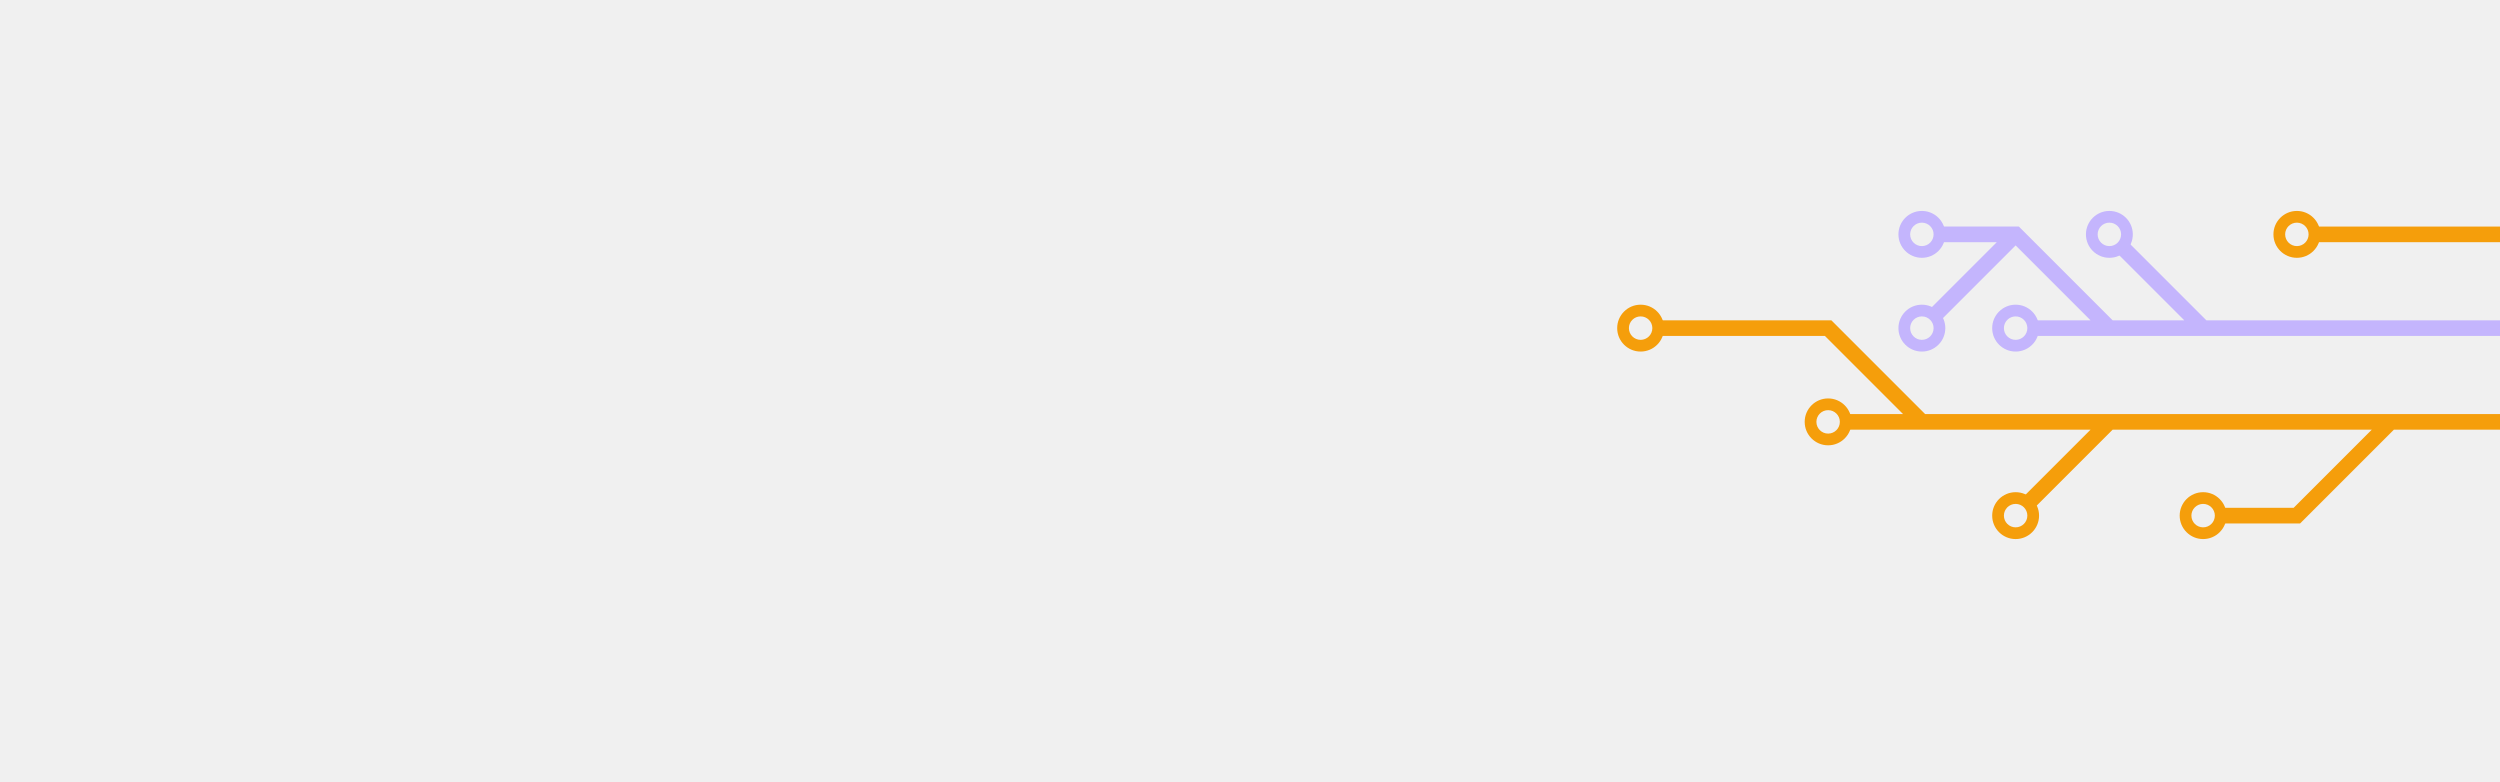
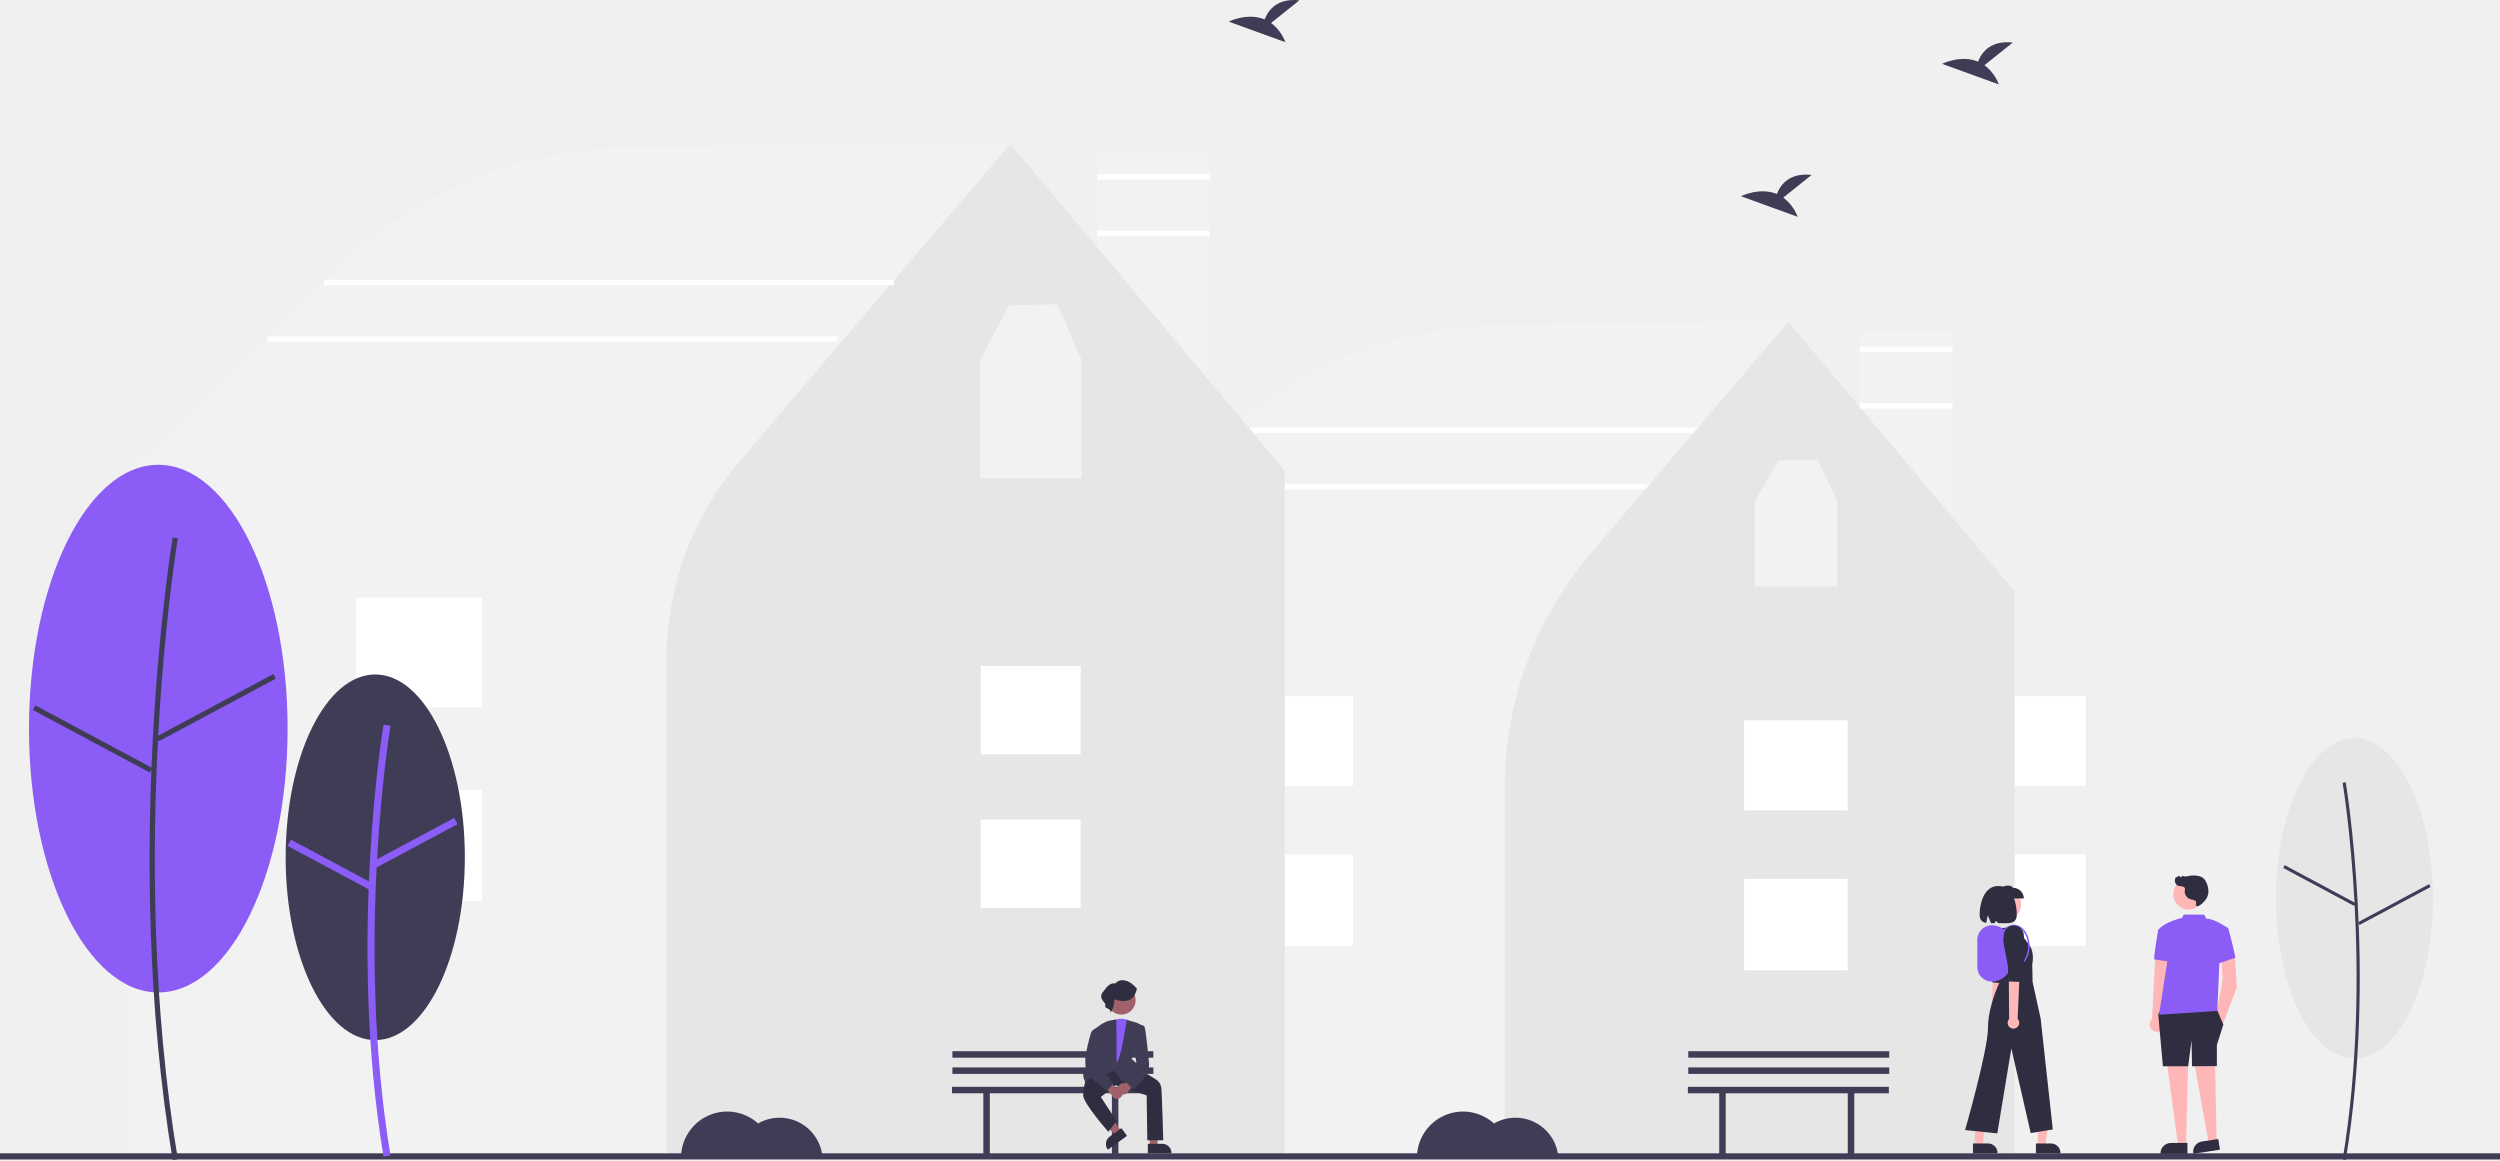
- <svg xmlns="http://www.w3.org/2000/svg" version="1.1" width="1280" height="400" preserveAspectRatio="none" viewBox="0 0 1280 400">
-   <g mask="url(&quot;#SvgjsMask2935&quot;)" fill="none">
-     <g mask="url(&quot;#SvgjsMask2936&quot;)">
-       <path d="M1224 216L1176 264L1128 264M1080 216L1032 264M984 216L936 168L888 168L840 168M1320 216L1272 216L1224 216L1176 216L1128 216L1080 216L1032 216L984 216L936 216" stroke="rgba(245, 158, 11, 1)" stroke-width="8" />
-       <path d="M924 216 a12 12 0 1 0 24 0 a12 12 0 1 0 -24 0zM1116 264 a12 12 0 1 0 24 0 a12 12 0 1 0 -24 0zM1020 264 a12 12 0 1 0 24 0 a12 12 0 1 0 -24 0zM828 168 a12 12 0 1 0 24 0 a12 12 0 1 0 -24 0z" fill="rgba(245, 158, 11, 1)" />
-       <path d="M1032 120L984 168M1080 168L1032 168M1128 168L1080 120M1320 168L1272 168L1224 168L1176 168L1128 168L1080 168L1032 120L984 120" stroke="rgba(196, 181, 253, 1)" stroke-width="8" />
-       <path d="M972 120 a12 12 0 1 0 24 0 a12 12 0 1 0 -24 0zM972 168 a12 12 0 1 0 24 0 a12 12 0 1 0 -24 0zM1020 168 a12 12 0 1 0 24 0 a12 12 0 1 0 -24 0zM1068 120 a12 12 0 1 0 24 0 a12 12 0 1 0 -24 0z" fill="rgba(196, 181, 253, 1)" />
-       <path d="M1320 120L1272 120L1224 120L1176 120" stroke="rgba(245, 158, 11, 1)" stroke-width="8" />
-       <path d="M1164 120 a12 12 0 1 0 24 0 a12 12 0 1 0 -24 0z" fill="rgba(245, 158, 11, 1)" />
-     </g>
+ <svg xmlns="http://www.w3.org/2000/svg" id="a86ed9f7-2c32-434b-8290-cc0dcaafbc5c" data-name="Layer 1" width="927.825" height="430.531" viewBox="0 0 927.825 430.531">
+   <path d="M883.774,664.286H530.184V456.8l-1.625-1.045,57.395-55.902a156.804,156.804,0,0,1,108.449-44.664l105.509-.964.152.18L884.019,454.283l-.248,2.765Z" transform="translate(-136.0875 -234.7343)" fill="#f2f2f2" />
+   <rect x="460.692" y="158.642" width="211.472" height="2" fill="#fff" />
+   <rect x="439.692" y="179.642" width="211.472" height="2" fill="#fff" />
+   <rect id="a2154f00-ed14-462d-b588-8472cd78aad3" data-name="Rectangle 371" x="735.65" y="317.131" width="38.44" height="33.977" fill="#fff" />
+   <rect id="eab3f4c7-6f92-4328-96cc-d5b6a118827f" data-name="Rectangle 372" x="735.65" y="258.322" width="38.44" height="33.438" fill="#fff" />
+   <rect x="690.184" y="122.855" width="34.47" height="119.3" fill="#f2f2f2" />
+   <path d="M883.774,664.285H694.549V526.786a133.786,133.786,0,0,1,31.97-86.746l73.249-85.876,84.005,100.006Z" transform="translate(-136.0875 -234.7343)" fill="#e6e6e6" />
+   <rect id="a6590c42-447c-4063-b06f-22960ea9e1c6" data-name="Rectangle 374" x="647.299" y="326.147" width="38.44" height="33.977" fill="#fff" />
+   <rect id="a578d772-16a5-40c1-af18-cd3a687ecce1" data-name="Rectangle 375" x="647.299" y="267.337" width="38.44" height="33.438" fill="#fff" />
+   <rect id="ed02d0f4-f24a-4a19-b524-9521b83f0535" data-name="Rectangle 378" x="463.685" y="317.131" width="38.44" height="33.977" fill="#fff" />
+   <rect id="b847f630-38c4-41e6-9edb-729b8a62aeb5" data-name="Rectangle 379" x="463.685" y="258.322" width="38.44" height="33.438" fill="#fff" />
+   <rect x="407.134" y="57.405" width="41.83" height="144.8" fill="#f2f2f2" />
+   <path d="M612.902,664.284H183.948V412.504l-1.908-1.229.45-.438,78.349-76.315A158.222,158.222,0,0,1,370.274,289.451l140.894-1.287.152.18L613.192,409.535l-.292,3.312Z" transform="translate(-136.0875 -234.7343)" fill="#f2f2f2" />
+   <path d="M612.902,664.284h-229.458V479.407a113.13,113.13,0,0,1,27.034-73.353L511.046,288.149,612.902,409.402Z" transform="translate(-136.0875 -234.7343)" fill="#e6e6e6" />
+   <rect id="ea84a9e5-6c52-4e5e-8073-8fad2571a91f" data-name="Rectangle 381" x="363.966" y="304.151" width="37.105" height="32.797" fill="#fff" />
+   <rect id="f19b6ec7-0e8c-4fff-907a-924d40e6f96c" data-name="Rectangle 381" x="363.966" y="247.151" width="37.105" height="32.797" fill="#fff" />
+   <rect id="acaff666-bc25-4fb5-a952-92ce00b7aba4" data-name="Rectangle 385" x="132.217" y="293.207" width="46.657" height="41.239" fill="#fff" />
+   <rect id="b161f5b0-b707-4bd0-97aa-6c4dd340fe66" data-name="Rectangle 386" x="132.217" y="221.827" width="46.657" height="40.585" fill="#fff" />
+   <rect id="bed8a224-40da-4f11-a19c-2b4f6eae74c1" data-name="Rectangle 387" y="428.03" width="927.825" height="2.285" fill="#3f3d56" />
+   <ellipse id="eaa25ba1-fb02-4ae1-bc1b-a61530bf454c" data-name="Ellipse 519" cx="139.265" cy="318.161" rx="33.252" ry="67.848" fill="#3f3d56" />
+   <path id="b4bf8935-d3ff-4e35-bb4f-d79f2288d23a" data-name="Path 2702" d="M278.423,663.952c-13.318-79.9-.134-159.52,0-160.314l2.591.439c-.134.79-13.242,79.988,0,159.444Z" transform="translate(-136.0875 -234.7343)" fill="#8b5cf6" />
+   <rect id="b9f9a211-6e99-401f-90e8-cf0ebb439f20" data-name="Rectangle 388" x="273.16" y="546.19" width="34.1" height="2.628" transform="translate(-360.014 -33.12933) rotate(-28.142)" fill="#8b5cf6" />
+   <rect id="e0f316f7-4b6f-4546-8015-4a3c859d357e" data-name="Rectangle 389" x="257.161" y="538.514" width="2.628" height="34.101" transform="translate(-489.4011 286.5412) rotate(-61.842)" fill="#8b5cf6" />
+   <ellipse id="f9fb50b4-1b5d-416e-9e0d-266f30cba72e" data-name="Ellipse 520" cx="58.747" cy="270.411" rx="47.988" ry="97.915" fill="#8b5cf6" />
+   <path id="a800d1c2-f743-4d93-bec2-cff0f953733c" data-name="Path 2703" d="M200.179,665.266c-19.194-115.162-.194-229.905,0-231.051l1.911.324c-.194,1.143-19.138,115.577,0,230.409Z" transform="translate(-136.0875 -234.7343)" fill="#3f3d56" />
+   <rect id="fb01bfd3-0095-4a66-b946-3896d80fc39c" data-name="Rectangle 390" x="191.672" y="496.396" width="49.213" height="1.939" transform="translate(-345.1061 -73.92688) rotate(-28.142)" fill="#3f3d56" />
+   <rect id="b67993a5-f0ea-4993-bd83-fcb2f25516f5" data-name="Rectangle 391" x="169.509" y="484.398" width="1.939" height="49.213" transform="translate(-494.8226 184.371) rotate(-61.842)" fill="#3f3d56" />
+   <path id="a58bbeb0-9bd3-48cd-81c7-bf267a60ca0e" data-name="Path 2708" d="M797.91,308.067l10.519-8.414c-8.172-.9-11.53,3.555-12.9,7.083-6.384-2.651-13.335.823-13.335.823l21.047,7.641a15.926,15.926,0,0,0-5.328-7.134Z" transform="translate(-136.0875 -234.7343)" fill="#3f3d56" />
+   <path id="f9b938cf-521f-4b64-a4af-443f90f250ff" data-name="Path 2709" d="M607.814,243.266l10.519-8.414c-8.172-.9-11.53,3.555-12.9,7.083-6.384-2.651-13.335.823-13.335.823l21.047,7.641A15.927,15.927,0,0,0,607.814,243.266Z" transform="translate(-136.0875 -234.7343)" fill="#3f3d56" />
+   <path id="a8da215e-7841-4236-9b2d-2b5040889003" data-name="Path 2710" d="M872.576,258.932l10.519-8.414c-8.172-.9-11.53,3.555-12.9,7.083-6.384-2.651-13.335.823-13.335.823l21.047,7.641a15.926,15.926,0,0,0-5.328-7.134Z" transform="translate(-136.0875 -234.7343)" fill="#3f3d56" />
+   <path id="f0e6e0e6-42da-4f68-a4c7-39fa16634762" data-name="Path 2712" d="M425.411,649.546a15.907,15.907,0,0,0-7.966,2.138,17.12,17.12,0,0,0-28.6,12.718h52.507a15.987,15.987,0,0,0-15.94-14.855Z" transform="translate(-136.0875 -234.7343)" fill="#3f3d56" />
+   <path id="a1a48b26-c08c-4af6-a63a-aec9264485a6" data-name="Path 2713" d="M698.52,649.546a15.907,15.907,0,0,0-7.966,2.138,17.12,17.12,0,0,0-28.6,12.718h52.507A15.987,15.987,0,0,0,698.52,649.546Z" transform="translate(-136.0875 -234.7343)" fill="#3f3d56" />
+   <g id="b7f6eb98-a688-40b6-a6fe-b95f7faf89e9" data-name="Group 204">
+     <path id="a2b702d6-67ae-4451-8add-a2f537c8659d" data-name="Path 2714" d="M563.99,638.084h-74.586v2.406h11.632v22.857h2.406v-22.857h45.306v22.857h2.406v-22.857h12.835Z" transform="translate(-136.0875 -234.7343)" fill="#3f3d56" />
+     <rect id="e92a1475-8072-45d0-b33d-944691a78c33" data-name="Rectangle 400" x="353.463" y="396.151" width="74.586" height="2.406" fill="#3f3d56" />
+     <rect id="b6a0a497-0aca-42fa-836e-077aa391619e" data-name="Rectangle 401" x="353.463" y="390.136" width="74.586" height="2.406" fill="#3f3d56" />
  </g>
-   <defs>
-     <mask id="SvgjsMask2935">
-       <rect width="1280" height="400" fill="#ffffff" />
-     </mask>
-     <mask id="SvgjsMask2936">
-       <rect width="1280" height="400" fill="white" />
-       <path d="M930 216 a6 6 0 1 0 12 0 a6 6 0 1 0 -12 0zM1122 264 a6 6 0 1 0 12 0 a6 6 0 1 0 -12 0zM1026 264 a6 6 0 1 0 12 0 a6 6 0 1 0 -12 0zM834 168 a6 6 0 1 0 12 0 a6 6 0 1 0 -12 0z" fill="black" />
-       <path d="M978 120 a6 6 0 1 0 12 0 a6 6 0 1 0 -12 0zM978 168 a6 6 0 1 0 12 0 a6 6 0 1 0 -12 0zM1026 168 a6 6 0 1 0 12 0 a6 6 0 1 0 -12 0zM1074 120 a6 6 0 1 0 12 0 a6 6 0 1 0 -12 0z" fill="black" />
-       <path d="M1170 120 a6 6 0 1 0 12 0 a6 6 0 1 0 -12 0z" fill="black" />
-     </mask>
-   </defs>
+   <ellipse id="fb6c0aeb-9c49-4f71-adc3-f096e0d8dfbf" data-name="Ellipse 525" cx="873.818" cy="333.374" rx="29.118" ry="59.413" fill="#e6e6e6" />
+   <path id="b1a6d698-dda0-490a-ac80-38ce87516ad9" data-name="Path 2716" d="M1006.662,665.266c11.647-69.878.117-139.5,0-140.2l-1.16.2c.117.693,11.613,70.13,0,139.808Z" transform="translate(-136.0875 -234.7343)" fill="#3f3d56" />
+   <rect id="ec111ffd-238a-4858-990a-57023cafb3d8" data-name="Rectangle 406" x="996.302" y="548.447" width="1.177" height="29.872" transform="translate(-106.2903 941.7721) rotate(-61.84665)" fill="#3f3d56" />
+   <rect id="e635c501-1628-42d4-a3a5-c4826c51f25c" data-name="Rectangle 407" x="1009.753" y="569.86" width="29.872" height="1.177" transform="translate(-284.0109 316.2385) rotate(-28.15335)" fill="#3f3d56" />
+   <g id="e6d5674b-00e7-4467-bab6-ed987278fef8" data-name="Group 202">
+     <path id="e1ce62fd-b420-4db2-ab4c-e67ce8dd22d3" data-name="Path 2721" d="M974.804,639.347a1.77,1.77,0,0,1-1.677-.085c-.128-.078-.232.13-.1.208a1.983,1.983,0,0,0,1.855.1.121.121,0,0,0,.074-.147.117.117,0,0,0-.146-.078Z" transform="translate(-136.0875 -234.7343)" fill="#fff" />
+     <path id="fb654e67-0d02-4c8d-bcee-f27f565fe02d" data-name="Path 2749" d="M938.012,617.311a2.715,2.715,0,0,0,.746-4.095l3.156-24.522-5.9.248-1.245,24.026a2.729,2.729,0,0,0,3.243,4.343Z" transform="translate(-136.0875 -234.7343)" fill="#ffb6b6" />
+     <path id="a488bb03-142b-4649-b46b-ce040c2328f3" data-name="Path 2750" d="M965.46,588.691l.758,12.538-5.117,13.514-2.445-3.615,2.33-13.147-.646-8.411Z" transform="translate(-136.0875 -234.7343)" fill="#ffb6b6" />
+     <path id="f0ef5070-4018-49e8-960c-7187773c9309" data-name="Path 2751" d="M958.133,627.349l.628,32.23-2.755.427-5.955-32.987Z" transform="translate(-136.0875 -234.7343)" fill="#ffb6b6" />
+     <path id="fb7c6aba-de42-4943-8375-93a8e608f158" data-name="Path 2752" d="M940.265,628.907l4.312,31.946h2.788l.836-33.51Z" transform="translate(-136.0875 -234.7343)" fill="#ffb6b6" />
+     <circle id="b6f1e84f-de40-4eb0-b986-5230eeabe2b6" data-name="Ellipse 528" cx="812.292" cy="331.834" r="5.733" fill="#ffb6b6" />
+     <path id="f5873d16-c2b8-4b32-b8ce-4dfe24df8d00" data-name="Path 2754" d="M958.835,609.371l2.406,5.625-2.406,7.569v7.834l-9.213.055-.2-9.634-1.24,9.634h-9.381l-1.736-19.31,2.491-4.57Z" transform="translate(-136.0875 -234.7343)" fill="#2f2e41" />
+     <path id="b50d2378-3b60-4f71-817b-0ffe618fac58" data-name="Path 2755" d="M946.538,574.179l-.678,1.256s-5.846,1.139-8.8,4.357l3.965,8.1-3.672,23.445,21.648-1.443.768-18.051,3.258-12.625s-5.647-3.873-8.084-3.466l-.853-1.568Z" transform="translate(-136.0875 -234.7343)" fill="#8b5cf6" />
+     <path id="b1c08a75-8ec9-4886-9316-db9a3786fe59" data-name="Path 2756" d="M942.622,580.636l-5.564-.843s-1.523,8.935-1.511,10.975l6.716,1.071Z" transform="translate(-136.0875 -234.7343)" fill="#8b5cf6" />
+     <path id="b7e6bad9-42bd-4009-bf9c-01fa534afc33" data-name="Path 2757" d="M960.368,579.782l2.659-.57s1.026,3.255,2.718,10.921l-6.912,2.412Z" transform="translate(-136.0875 -234.7343)" fill="#8b5cf6" />
+     <path id="e547f758-b125-48f0-a3f2-c593124eae11" data-name="Path 2758" d="M947.908,662.949h-10.013v-.127a3.9,3.9,0,0,1,3.9-3.9h6.113Z" transform="translate(-136.0875 -234.7343)" fill="#2f2e41" />
+     <path id="a5abfdf4-c3af-402b-ba0c-8bb282f8d7b3" data-name="Path 2759" d="M959.972,661.417l-9.894,1.532-.019-.125a3.9,3.9,0,0,1,3.255-4.447h0l6.043-.936Z" transform="translate(-136.0875 -234.7343)" fill="#2f2e41" />
+     <path id="bd2c52c0-fba3-4836-9bfb-70573bfe7e73" data-name="Path 2800" d="M950.627,568.899a8.206,8.206,0,0,0-1.348-.351,3.063,3.063,0,0,1-2.343-3.453,1.556,1.556,0,0,0,.084-.569c-.06-.426-.559-.7-1.037-.8a11.525,11.525,0,0,1-1.444-.24,1.953,1.953,0,0,1-1.276-1.532,2.844,2.844,0,0,1,.484-1.908l.173.434a1.616,1.616,0,0,0,.564-.738,1.143,1.143,0,0,1,.886.622c.277.143.317-.444.624-.53a.612.612,0,0,1,.382.082,3.5,3.5,0,0,0,2-.1,8.575,8.575,0,0,1,3.489,0,4.415,4.415,0,0,1,2.062.927,4.233,4.233,0,0,1,.961,1.445,7.412,7.412,0,0,1,.778,4.051,5.419,5.419,0,0,1-1.547,3.038c-.442.445-1.883,2-2.673,1.731C950.454,570.674,951.797,569.439,950.627,568.899Z" transform="translate(-136.0875 -234.7343)" fill="#2f2e41" />
+   </g>
+   <g id="f113d3c6-765b-418c-a680-f18597c55a1b" data-name="Group 203">
+     <path id="fc5ed3c1-c68d-40d2-b7a6-abe3b4a2a74d" data-name="Path 2809" d="M877.494,615.079a1.954,1.954,0,0,0,.465-2.959l2.539-25.476-4.239.281-1.174,25.086a1.964,1.964,0,0,0,2.41,3.068Z" transform="translate(-136.0875 -234.7343)" fill="#feb8b8" />
+     <path id="a008d3da-b54e-4923-9038-9867749ffee1" data-name="Path 2810" d="M874.54,585.698l1.111,8.447-.154,5.177,4.663.427.934-4.306.515-11.4a3.4,3.4,0,0,0-3.006-3.533h0a3.4,3.4,0,0,0-3.765,2.933Z" transform="translate(-136.0875 -234.7343)" fill="#2f2e41" />
+     <path id="ebb1e42f-8de7-4654-9747-025b9834ff06" data-name="Path 2811" d="M892.396,660.022h2.825l1.345-10.909h-4.174Z" transform="translate(-136.0875 -234.7343)" fill="#feb8b8" />
+     <path id="a35d91d7-34c0-4dd3-9e8f-4f1bbf8a8f5c" data-name="Path 2812" d="M891.675,662.765h9.12v-.115a3.55,3.55,0,0,0-3.549-3.55h-5.57Z" transform="translate(-136.0875 -234.7343)" fill="#2f2e41" />
+     <path id="a1f78e26-4946-4012-8d05-fc85d50d3a11" data-name="Path 2813" d="M869.042,660.022h2.828l1.346-10.909h-4.174Z" transform="translate(-136.0875 -234.7343)" fill="#feb8b8" />
+     <path id="e8271c9c-db88-4a38-868d-596fdbbe0842" data-name="Path 2814" d="M868.321,662.765h9.12v-.115a3.55,3.55,0,0,0-3.549-3.55h-5.57Z" transform="translate(-136.0875 -234.7343)" fill="#2f2e41" />
+     <circle id="b88cef57-831c-4e73-93ef-4ce4c84855e9" data-name="Ellipse 532" cx="743.953" cy="335.63" r="6.132" fill="#feb8b8" />
+     <path id="ba66fbbf-93e8-4cf1-ad4a-d3a9d01d0c08" data-name="Path 2815" d="M880.833,578.985l-4.255.486h0a11.324,11.324,0,0,0-1.448,10.225l3.211,9.289s-4.457,8.936-4.457,17.232-8.489,37.91-8.489,37.91l11.949,1.246,5.214-31.547,7.185,31.42,8.2-1.335-4.517-41.2-2.985-13.559-.126-6.603s1.269-4.962-1.907-8.138l-3.878-5.4Z" transform="translate(-136.0875 -234.7343)" fill="#2f2e41" />
+     <path id="adc0a8ff-b80e-404d-9cbd-0bdc38dcadd7" data-name="Path 2816" d="M887.188,568.174h-9.014v-3.928c1.978-.786,3.913-1.454,5.083,0a3.928,3.928,0,0,1,3.928,3.928h.003Z" transform="translate(-136.0875 -234.7343)" fill="#2f2e41" />
+     <path id="a9ea9b79-794e-43c8-9184-cfa6df2e5b1c" data-name="Path 2817" d="M877.683,563.553c-5.387,0-6.895,6.752-6.895,10.561,0,2.124.961,2.884,2.47,3.141l.533-2.843,1.249,2.966c.424,0,.87-.006,1.331-.015l.423-.872.944.856c3.781.006,6.838.557,6.838-3.233C884.574,570.306,883.252,563.553,877.683,563.553Z" transform="translate(-136.0875 -234.7343)" fill="#2f2e41" />
+     <path id="af0349f9-456a-4dd2-a64e-6531d0c151a5" data-name="Path 2818" d="M885.646,600.848l.228-9.891.6-4.391,1.494,4.35Z" transform="translate(-136.0875 -234.7343)" opacity="0.2" style="isolation:isolate" />
+     <path d="M875.313,599.029h-.001a5.398,5.398,0,0,1-5.385-5.391V583.515a5.399,5.399,0,0,1,5.385-5.386,7.279,7.279,0,0,1,7.271,7.271v6.358A7.279,7.279,0,0,1,875.313,599.029Z" transform="translate(-136.0875 -234.7343)" fill="#8b5cf6" />
+     <path id="f944ffa0-7c6b-4400-915a-69234f51563c" data-name="Path 2822" d="M887.311,591.911a9.417,9.417,0,0,0,2.018-6.03c0-4.39-2.615-7.961-5.829-7.961a5.36,5.36,0,0,0-4.46,2.829l.484.3a4.808,4.808,0,0,1,3.976-2.559c2.9,0,5.26,3.316,5.26,7.393a8.843,8.843,0,0,1-1.883,5.662Z" transform="translate(-136.0875 -234.7343)" fill="#8b5cf6" />
+     <path id="ec3de1bf-746d-4468-9eef-f7ee611e3754" data-name="Path 2823" d="M884.548,616.107a2.141,2.141,0,0,0,.333-3.265l1.263-28.024-4.621.56.206,27.516a2.152,2.152,0,0,0,2.819,3.213Z" transform="translate(-136.0875 -234.7343)" fill="#feb8b8" />
+     <path id="f5efdb27-b8cb-453b-a7a0-ebd86690dd4e" data-name="Path 2824" d="M879.571,584.14l1.718,9.176.139,5.673,5.126.19.766-4.766-.114-12.5a3.727,3.727,0,0,0-3.5-3.686h0a3.727,3.727,0,0,0-3.945,3.433Z" transform="translate(-136.0875 -234.7343)" fill="#2f2e41" />
+   </g>
+   <g id="f3a52820-5da4-4b42-9266-f78e9fe7018d" data-name="Group 205">
+     <path id="a893f891-f54b-45a9-863c-d8f504ba27e5" data-name="Path 2714-2" d="M837.096,638.084h-74.586v2.406h11.632v22.857h2.406v-22.857h45.306v22.857h2.406v-22.857h12.835Z" transform="translate(-136.0875 -234.7343)" fill="#3f3d56" />
+     <rect id="acd566dc-6da0-4893-9936-737f20e2ae79" data-name="Rectangle 400-2" x="626.57" y="396.151" width="74.586" height="2.406" fill="#3f3d56" />
+     <rect id="a718245b-7267-423b-9db7-7deabc7ded2f" data-name="Rectangle 401-2" x="626.57" y="390.136" width="74.586" height="2.406" fill="#3f3d56" />
+   </g>
+   <circle id="f99f95d7-6e4c-45e5-9ca3-115f1183054f" data-name="Ellipse 533" cx="416.155" cy="371.232" r="5.318" fill="#a0616a" />
+   <g id="ada0ff63-34b6-473e-888e-14c468d60184" data-name="Group 206">
+     <path id="f6aff86a-449a-4efa-96e1-5e9aeb63600f" data-name="Path 2833" d="M562.779,660.124h2.722l1.3-10.5h-4.022Z" transform="translate(-136.0875 -234.7343)" fill="#a0616a" />
+     <path id="be6cb877-ace5-48c6-bd02-c8097b1472ff" data-name="Path 2834" d="M562.085,659.236h5.361a3.417,3.417,0,0,1,3.417,3.416v.111h-8.778Z" transform="translate(-136.0875 -234.7343)" fill="#2f2e41" />
+     <path id="f72c38d0-548e-4cbc-be70-00a274c38ac9" data-name="Path 2835" d="M552.244,654.543l-2.206,1.6-7.2-7.748,3.255-2.355Z" transform="translate(-136.0875 -234.7343)" fill="#a0616a" />
+     <path id="f50cadf5-a7b6-4eb1-a003-daa0c7a8710f" data-name="Path 2836" d="M554.351,656.28l-7.112,5.146-.065-.09a3.417,3.417,0,0,1,.765-4.771h0l4.344-3.143Z" transform="translate(-136.0875 -234.7343)" fill="#2f2e41" />
+     <path id="be113f8e-4433-4984-a5b5-4a984297f3c3" data-name="Path 2837" d="M555.221,613.73a5.2,5.2,0,0,0-5.945,0l-2.137,17.828h6.418l.951-5.7,2.139-8.557Z" transform="translate(-136.0875 -234.7343)" fill="#8b5cf6" />
+     <path id="afa107ec-0e1f-4b07-9537-fe3a9a5f8e8b" data-name="Path 2838" d="M561.652,641.265l-11.519-3.761-5.491,4.357,5.834,8.918-3.051,4-.087-.1c-.379-.431-9.271-10.593-9.245-13.475a21.683,21.683,0,0,1,.982-5.76l2.889-4.1,4.1-1.206,13.572,1.9h.022l5.484,3.338a4.308,4.308,0,0,1,1.952,3.183c.235,2.119.709,19.092.714,19.263v.111h-5.914Z" transform="translate(-136.0875 -234.7343)" fill="#2f2e41" />
+     <path id="b735e730-6705-4934-808d-0e6dc1de6035" data-name="Path 2839" d="M554.35,637.005c-2-.89-4.559-4.364-4.98-4.95-.824.448-6.831,3.659-8.525,2.834a3.145,3.145,0,0,0-1.558,1.8l-.05.251-.145-.211c-.027-.039-2.636-3.919.739-6.33a10.55,10.55,0,0,0,3.992-4.673l-1.67-8.826.044-.041c.137-.127,3.388-3.118,6.354-3.474l1.83-.323.08,6.966v8.918c1.478-.186,3.817-15.768,3.817-15.768l1.222.448c.316.061,3.865.77,4.807,2.182l.031.046-3.228,8.728-.944,1.421v1.819l5.516,4.8-.078.082c-.188.2-4.255,4.427-6.624,4.426A1.536,1.536,0,0,1,554.35,637.005Z" transform="translate(-136.0875 -234.7343)" fill="#3f3d56" />
+     <path id="ade73258-5ca4-4173-8b1c-41e04f44844d" data-name="Path 2840" d="M550.904,638.59a2.082,2.082,0,0,1,2.685-1.727l3.048-3.654,2.672,1.311-4.377,5.1a2.093,2.093,0,0,1-4.028-1.029Z" transform="translate(-136.0875 -234.7343)" fill="#a0616a" />
+     <path id="fb6336a6-3b5c-4476-975a-6834746d9cfa" data-name="Path 2841" d="M553.058,635.492l4.782-6.455-1.184-6.4,1.922-7.206.048-.021a2.479,2.479,0,0,1,1.658-.114,1.121,1.121,0,0,1,.624.648c.476,1.189,1.623,13.3,1.671,13.838a13.684,13.684,0,0,1-.724,3.366c-.477.953-4.824,5.762-5.008,5.967l-.076.084Z" transform="translate(-136.0875 -234.7343)" fill="#3f3d56" />
+     <path id="b93590be-0d48-4c9c-8edf-7b9cf6debf72" data-name="Path 2842" d="M556.811,604.598c-1.77,2.226-4.8,1.818-7.231,1a7.693,7.693,0,0,1-1.369,5.022c.313-1.263-1.007-1.514-1.778-1.984-.3-.376-.05-.936-.172-1.4-1.384-1.622-2.3-2.846-.524-4.75,1.04-1.392,2.288-3.129,4.269-2.764,1.568-1.829,4.136-1.353,5.889-.074a12.519,12.519,0,0,1,2.136,2.007,8.5,8.5,0,0,1-1.109,2.786" transform="translate(-136.0875 -234.7343)" fill="#2f2e41" />
+     <path id="b24fdcc1-dbae-4f5c-89cb-c8a774e1760c" data-name="Path 2845" d="M552.746,640.144a2.082,2.082,0,0,0-2.685-1.727l-3.048-3.654-2.672,1.311,4.377,5.1a2.093,2.093,0,0,0,4.028-1.029Z" transform="translate(-136.0875 -234.7343)" fill="#a0616a" />
+     <path id="f543f9b6-75c6-481a-84a9-cd09bde9e30c" data-name="Path 2846" d="M546.836,639.489c-.273-.2-6.684-5.024-7.4-6.456s-.54-5.684-.53-5.877a69.59,69.59,0,0,1,2.072-9.068,2.627,2.627,0,0,1,3.391-1.518q.039.015.078.031l.074.03-1.073,12.518,5.853,7.764-2.384,2.635Z" transform="translate(-136.0875 -234.7343)" fill="#3f3d56" />
+   </g>
+   <path id="e743b151-a501-4802-bd45-1d20431e6e42" data-name="Path 2700" d="M537.551,368.48,528.583,347.674l-18.002.321-10.92,20.742.22.277h-.079v43.144H537.527v-43.144Z" transform="translate(-136.0875 -234.7343)" fill="#f2f2f2" />
+   <path id="f115d1b6-9c1d-4192-bab1-4c1681c44a09" data-name="Path 2700" d="M817.916,420.557l-7.247-15.208-14.547.234-8.825,15.162.178.202h-.063v31.536h30.485V420.947Z" transform="translate(-136.0875 -234.7343)" fill="#f2f2f2" />
+   <rect x="120.268" y="103.854" width="211.472" height="2" fill="#fff" />
+   <rect x="99.268" y="124.854" width="211.472" height="2" fill="#fff" />
+   <rect x="690.184" y="128.645" width="34.47" height="2" fill="#fff" />
+   <rect x="690.184" y="149.645" width="34.47" height="2" fill="#fff" />
+   <rect x="407.134" y="64.645" width="41.83" height="2" fill="#fff" />
+   <rect x="407.134" y="85.645" width="41.83" height="2" fill="#fff" />
</svg>
